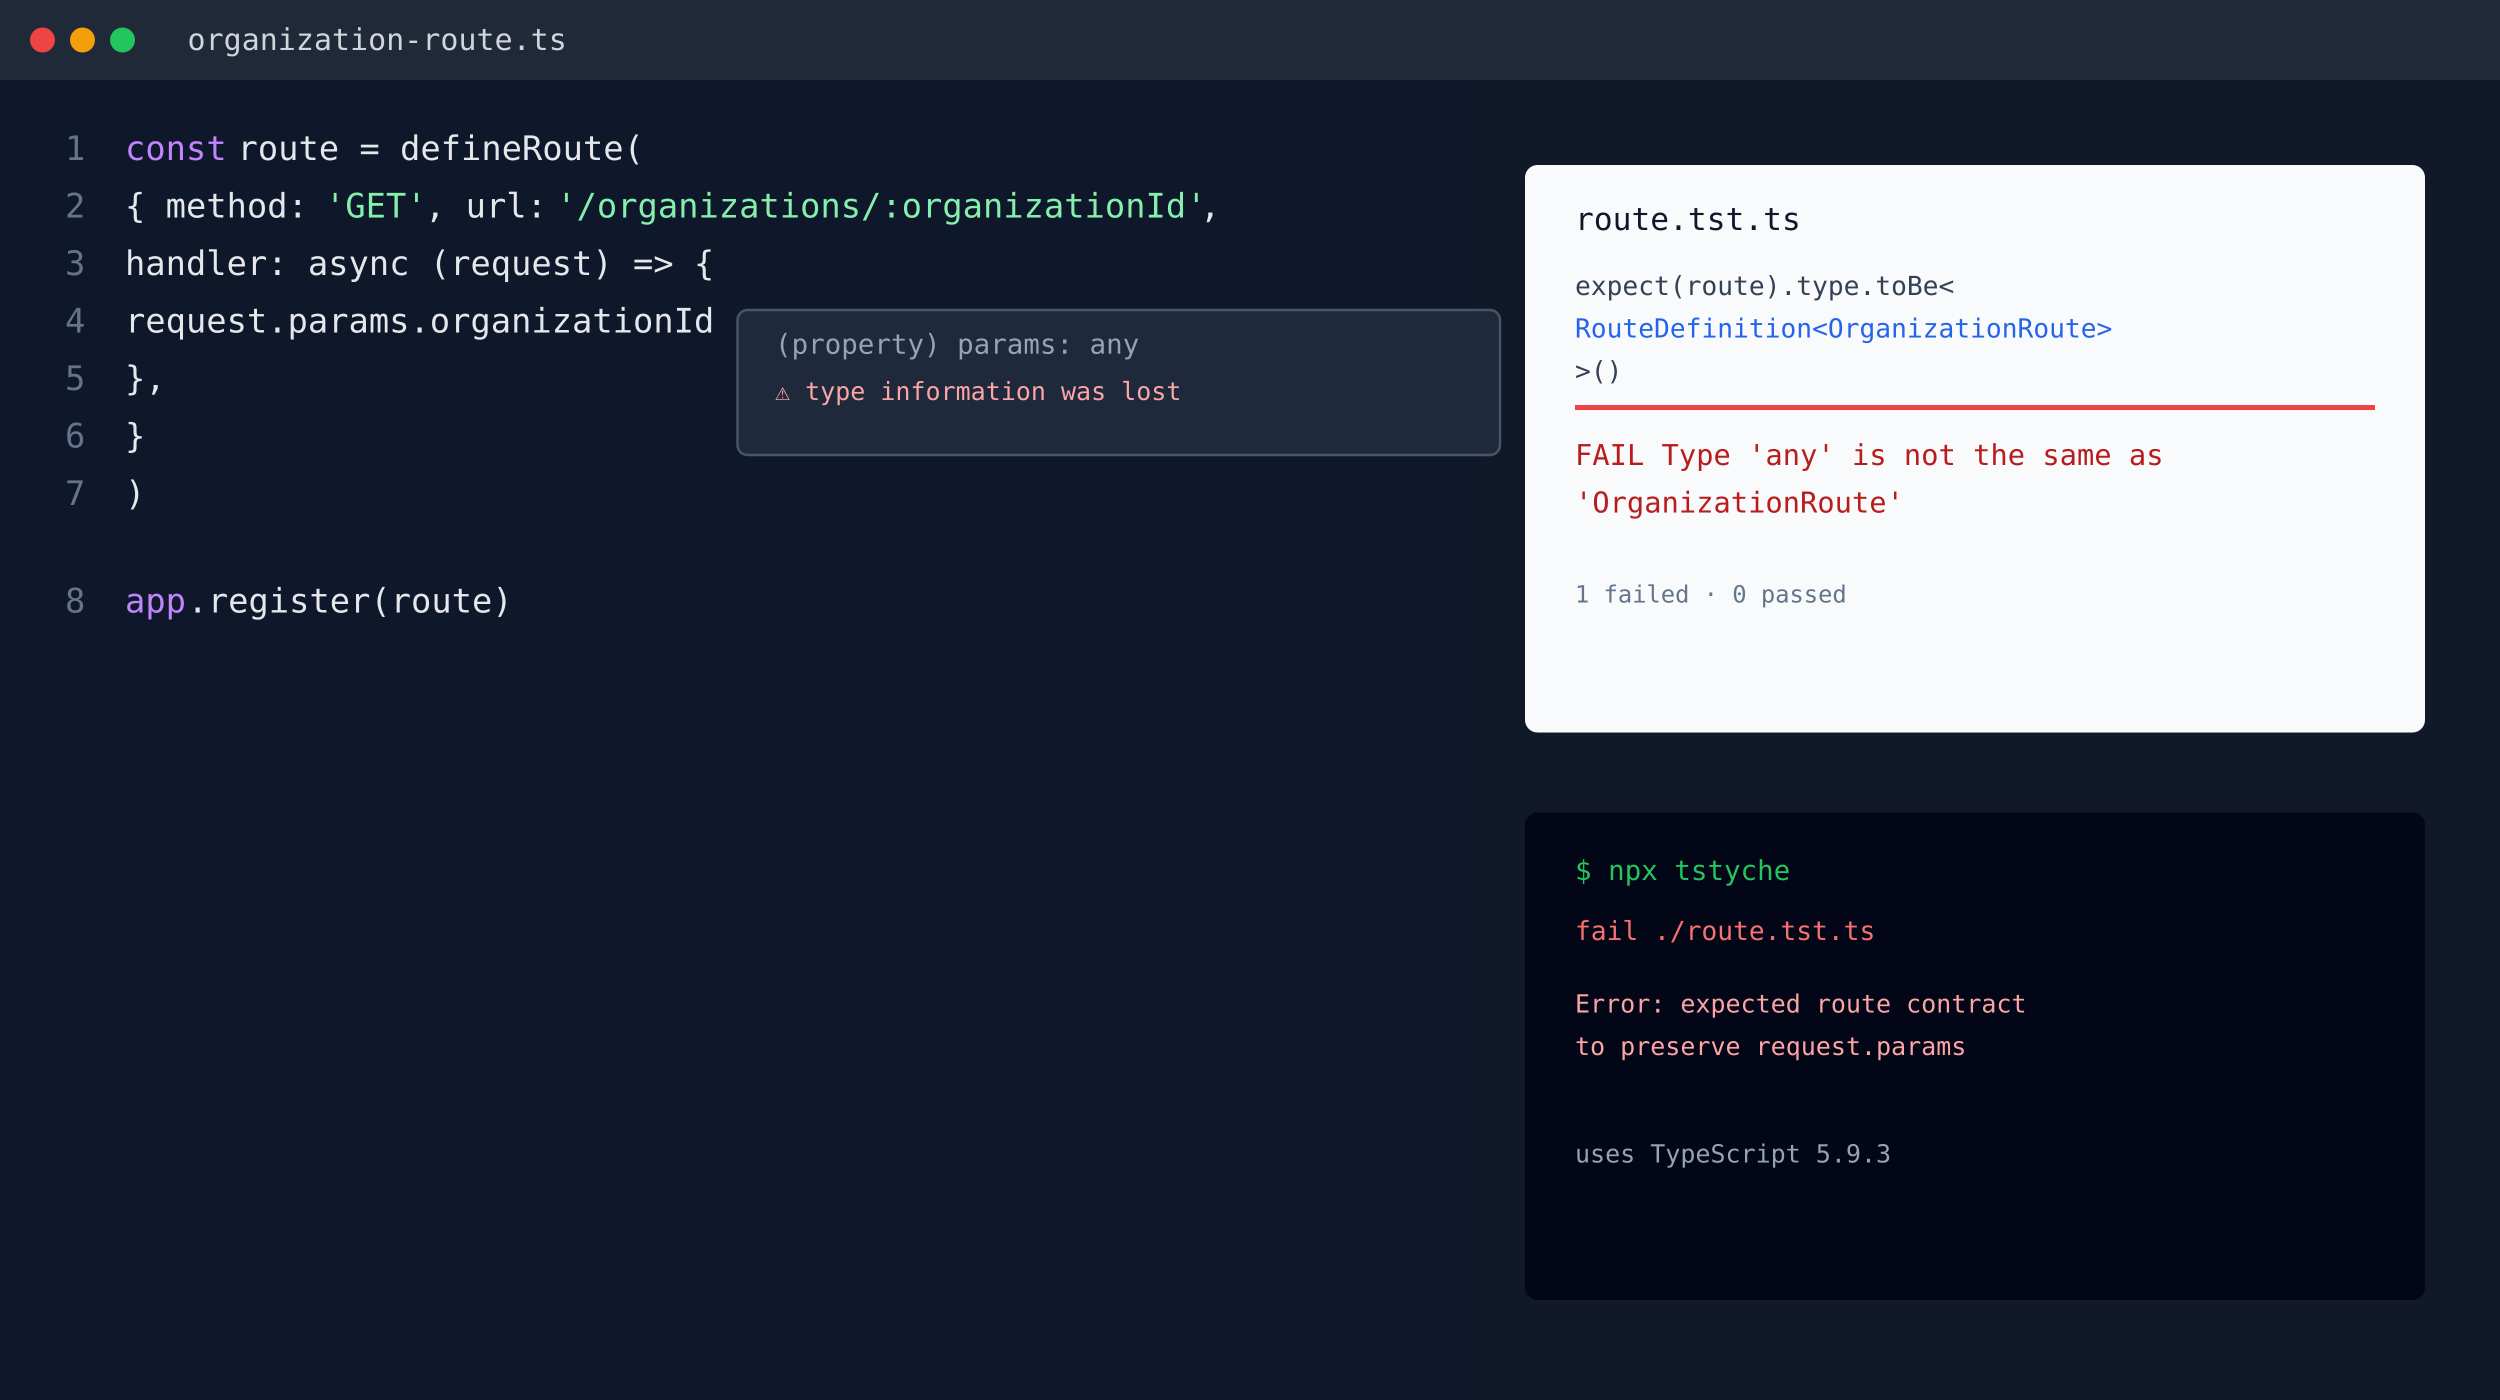
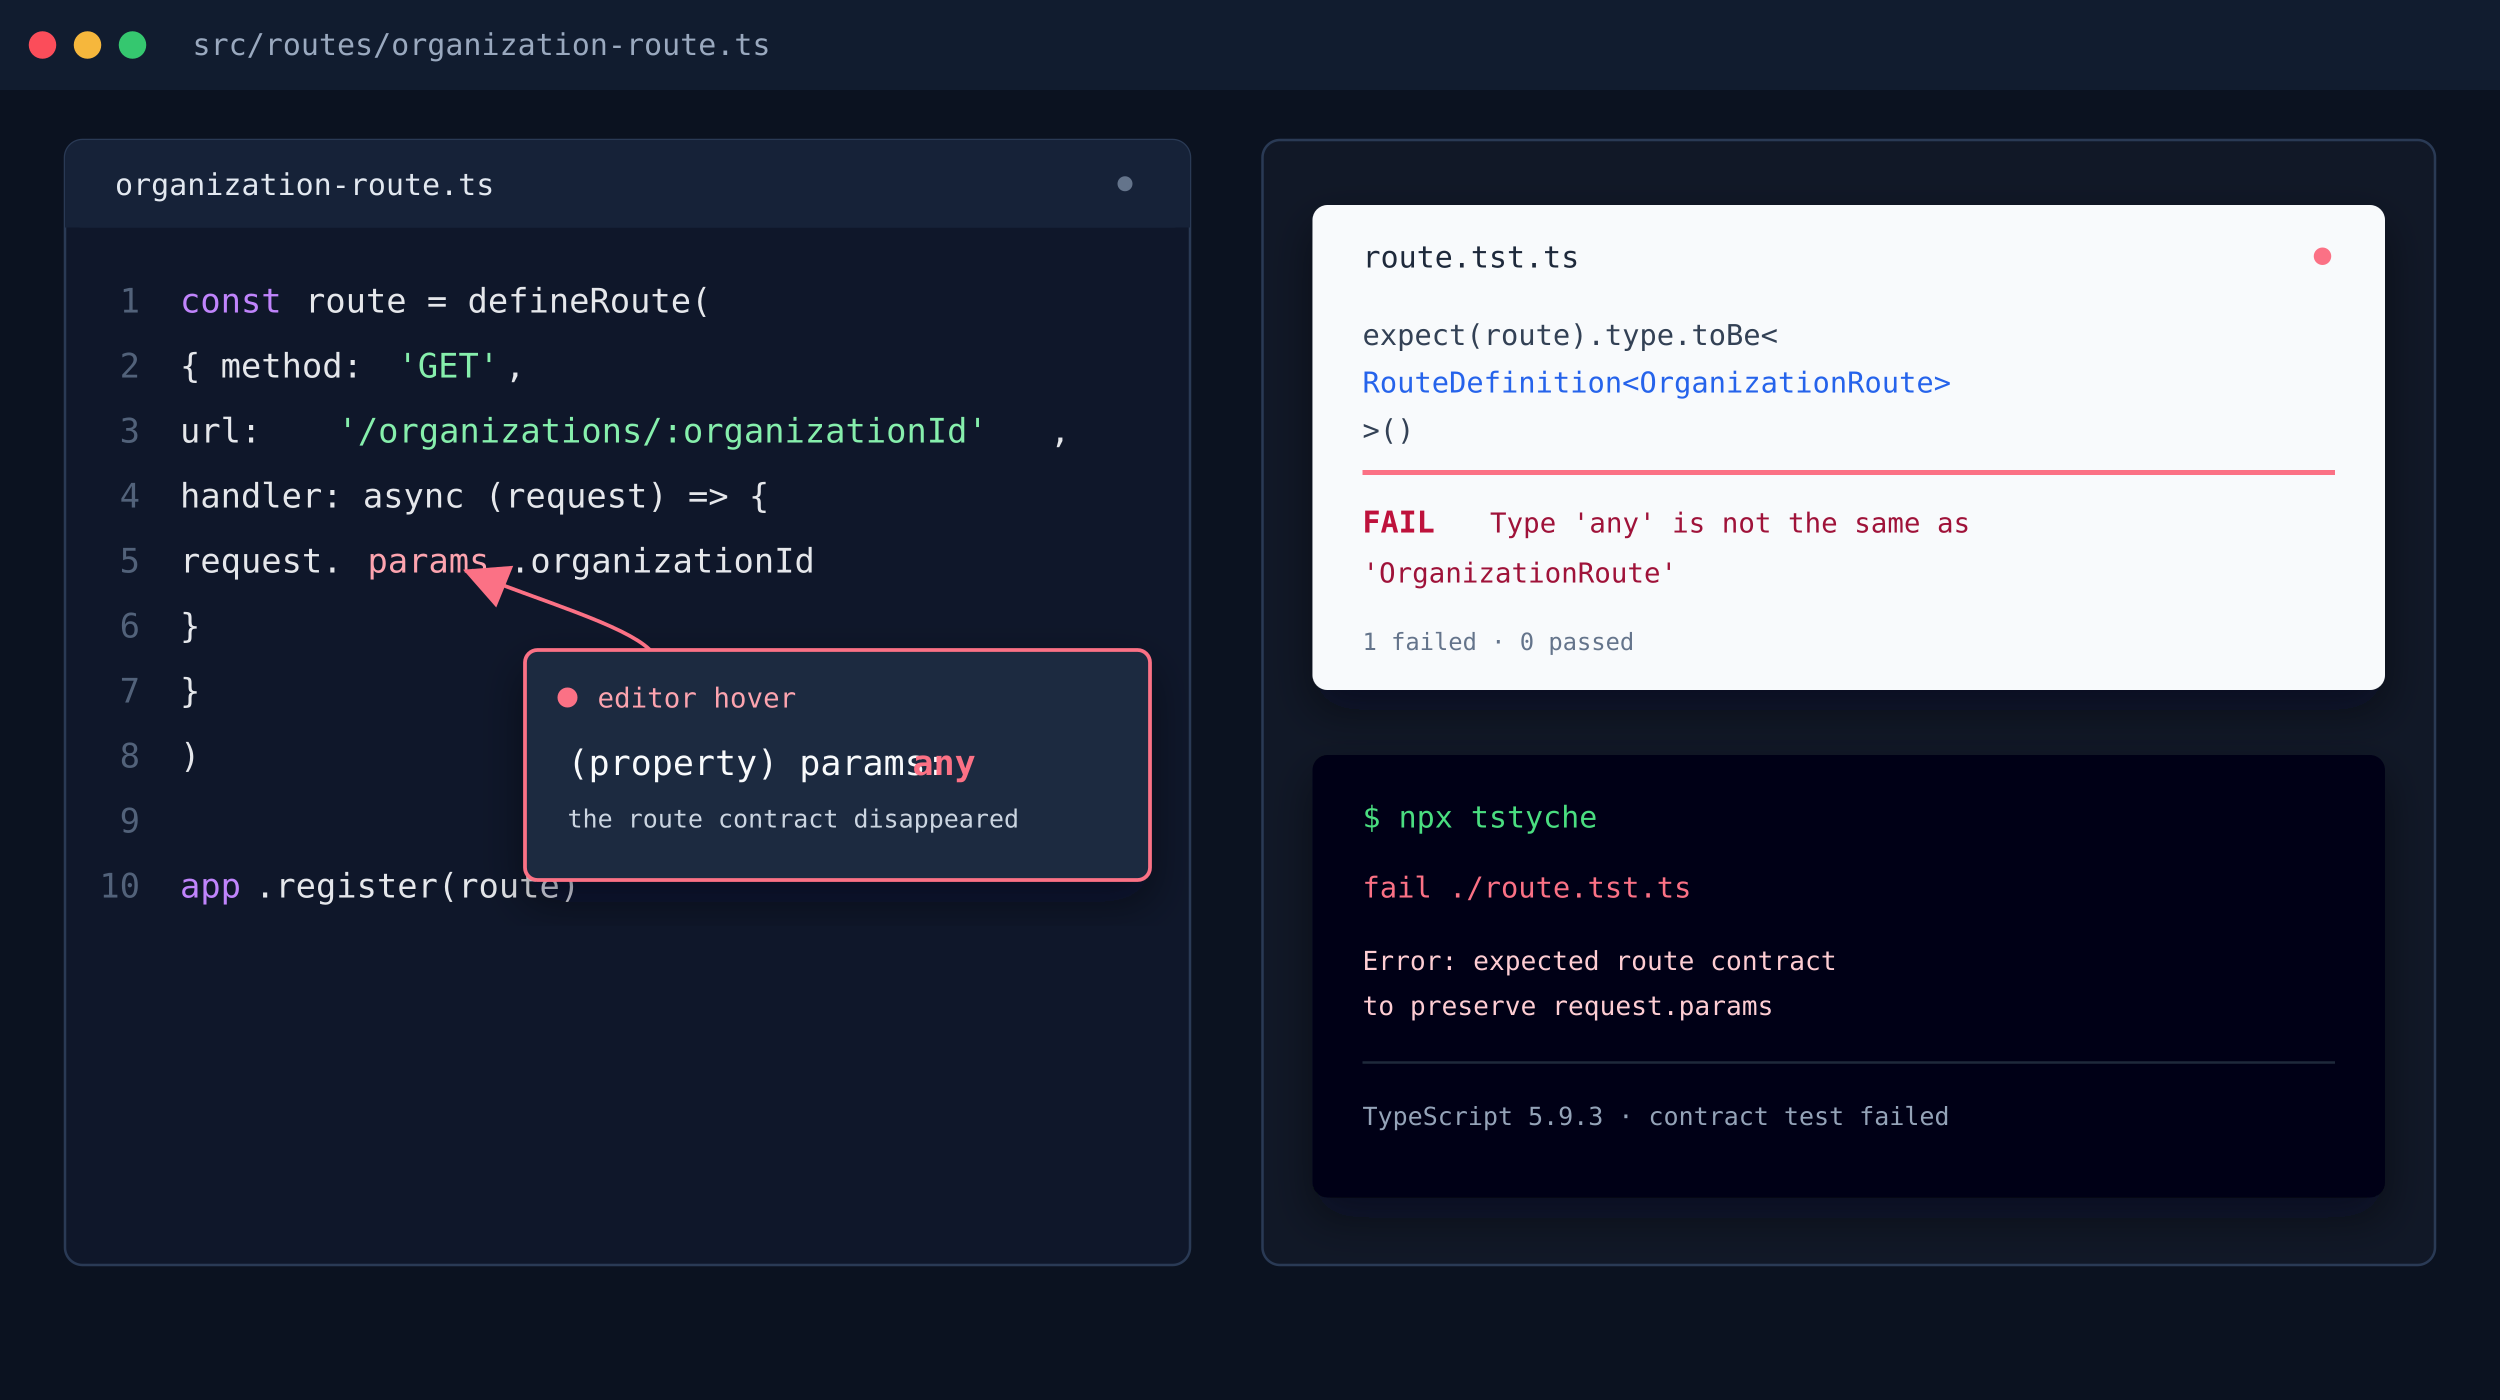
- <svg xmlns="http://www.w3.org/2000/svg" width="2000" height="1120" viewBox="0 0 2000 1120">
-   <rect width="2000" height="1120" fill="#111827" />
-   <rect width="2000" height="64" fill="#1f2937" />
-   <circle cx="34" cy="32" r="10" fill="#ef4444" />
-   <circle cx="66" cy="32" r="10" fill="#f59e0b" />
-   <circle cx="98" cy="32" r="10" fill="#22c55e" />
-   <text x="150" y="40" fill="#d1d5db" font-family="ui-monospace,monospace" font-size="24">organization-route.ts</text>
-   <rect x="0" y="64" width="1180" height="1056" fill="#0f172a" />
-   <rect x="1180" y="64" width="820" height="1056" fill="#111827" />
-   <g font-family="ui-monospace,monospace" font-size="27">
-     <text x="52" y="128" fill="#64748b">1</text>
-     <text x="100" y="128" fill="#c084fc">const</text>
-     <text x="190" y="128" fill="#e5e7eb"> route = defineRoute(</text>
-     <text x="52" y="174" fill="#64748b">2</text>
-     <text x="100" y="174" fill="#e5e7eb">  { method: </text>
-     <text x="260" y="174" fill="#86efac">'GET'</text>
-     <text x="340" y="174" fill="#e5e7eb">, url: </text>
-     <text x="445" y="174" fill="#86efac">'/organizations/:organizationId'</text>
-     <text x="960" y="174" fill="#e5e7eb">,</text>
-     <text x="52" y="220" fill="#64748b">3</text>
-     <text x="100" y="220" fill="#e5e7eb">    handler: async (request) =&gt; {</text>
-     <text x="52" y="266" fill="#64748b">4</text>
-     <text x="100" y="266" fill="#e5e7eb">      request.params.organizationId</text>
-     <text x="52" y="312" fill="#64748b">5</text>
-     <text x="100" y="312" fill="#e5e7eb">    },</text>
-     <text x="52" y="358" fill="#64748b">6</text>
-     <text x="100" y="358" fill="#e5e7eb">  }</text>
-     <text x="52" y="404" fill="#64748b">7</text>
-     <text x="100" y="404" fill="#e5e7eb">)</text>
-     <text x="52" y="490" fill="#64748b">8</text>
-     <text x="100" y="490" fill="#c084fc">app</text>
-     <text x="150" y="490" fill="#e5e7eb">.register(route)</text>
+ <svg xmlns="http://www.w3.org/2000/svg" width="2000" height="1120" viewBox="0 0 2000 1120" role="img" aria-label="A Fastify route editor hover showing any next to a failing TSTyche type assertion">
+   <defs>
+     <filter id="shadow" x="-20%" y="-20%" width="140%" height="140%">
+       <feDropShadow dx="0" dy="16" stdDeviation="18" flood-color="#020617" flood-opacity="0.45" />
+     </filter>
+     <marker id="arrow" markerWidth="12" markerHeight="12" refX="10" refY="6" orient="auto">
+       <path d="M0 0L12 6L0 12Z" fill="#fb7185" />
+     </marker>
+   </defs>
+   <rect width="2000" height="1120" fill="#0b1220" />
+   <rect width="2000" height="72" fill="#111c2f" />
+   <circle cx="34" cy="36" r="11" fill="#fb4d5a" />
+   <circle cx="70" cy="36" r="11" fill="#f6b73c" />
+   <circle cx="106" cy="36" r="11" fill="#35c76f" />
+   <text x="154" y="44" fill="#9aa9bf" font-family="ui-monospace, SFMono-Regular, Menlo, monospace" font-size="24">src/routes/organization-route.ts</text>
+   <rect x="52" y="112" width="900" height="900" rx="14" fill="#0f172a" stroke="#2a3a55" stroke-width="2" />
+   <rect x="52" y="112" width="900" height="70" rx="14" fill="#162238" />
+   <rect x="52" y="168" width="900" height="14" fill="#162238" />
+   <text x="92" y="156" fill="#e2e8f0" font-family="ui-monospace, SFMono-Regular, Menlo, monospace" font-size="24">organization-route.ts</text>
+   <circle cx="900" cy="147" r="6" fill="#64748b" />
+   <g font-family="ui-monospace, SFMono-Regular, Menlo, monospace" font-size="27">
+     <g fill="#52627a" text-anchor="end">
+       <text x="112" y="250">1</text>
+       <text x="112" y="302">2</text>
+       <text x="112" y="354">3</text>
+       <text x="112" y="406">4</text>
+       <text x="112" y="458">5</text>
+       <text x="112" y="510">6</text>
+       <text x="112" y="562">7</text>
+       <text x="112" y="614">8</text>
+       <text x="112" y="666">9</text>
+       <text x="112" y="718">10</text>
+     </g>
+     <text x="144" y="250" fill="#c084fc">const</text>
+     <text x="244" y="250" fill="#e5e7eb"> route = defineRoute(</text>
+     <text x="144" y="302" fill="#e5e7eb">  { method: </text>
+     <text x="318" y="302" fill="#86efac">'GET'</text>
+     <text x="404" y="302" fill="#e5e7eb">,</text>
+     <text x="144" y="354" fill="#e5e7eb">    url: </text>
+     <text x="270" y="354" fill="#86efac">'/organizations/:organizationId'</text>
+     <text x="840" y="354" fill="#e5e7eb">,</text>
+     <text x="144" y="406" fill="#e5e7eb">    handler: async (request) =&gt; {</text>
+     <text x="144" y="458" fill="#e5e7eb">      request.</text>
+     <text x="294" y="458" fill="#fda4af">params</text>
+     <text x="408" y="458" fill="#e5e7eb">.organizationId</text>
+     <text x="144" y="510" fill="#e5e7eb">    }</text>
+     <text x="144" y="562" fill="#e5e7eb">  }</text>
+     <text x="144" y="614" fill="#e5e7eb">)</text>
+     <text x="144" y="718" fill="#c084fc">app</text>
+     <text x="204" y="718" fill="#e5e7eb">.register(route)</text>
  </g>
-   <rect x="590" y="248" width="610" height="116" rx="8" fill="#1e293b" stroke="#475569" stroke-width="2" />
-   <text x="620" y="283" fill="#94a3b8" font-family="ui-monospace,monospace" font-size="22">(property) params: any</text>
-   <text x="620" y="320" fill="#fca5a5" font-family="ui-monospace,monospace" font-size="20">⚠ type information was lost</text>
-   <rect x="1220" y="132" width="720" height="454" rx="10" fill="#f8fafc" />
-   <text x="1260" y="184" fill="#0f172a" font-family="ui-monospace,monospace" font-size="25">route.tst.ts</text>
-   <text x="1260" y="236" fill="#334155" font-family="ui-monospace,monospace" font-size="21">expect(route).type.toBe&lt;</text>
-   <text x="1260" y="270" fill="#2563eb" font-family="ui-monospace,monospace" font-size="21">  RouteDefinition&lt;OrganizationRoute&gt;</text>
-   <text x="1260" y="304" fill="#334155" font-family="ui-monospace,monospace" font-size="21">&gt;()</text>
-   <line x1="1260" y1="326" x2="1900" y2="326" stroke="#ef4444" stroke-width="4" />
-   <text x="1260" y="372" fill="#b91c1c" font-family="ui-monospace,monospace" font-size="23">FAIL  Type 'any' is not the same as</text>
-   <text x="1260" y="410" fill="#b91c1c" font-family="ui-monospace,monospace" font-size="23">       'OrganizationRoute'</text>
-   <text x="1260" y="482" fill="#64748b" font-family="ui-monospace,monospace" font-size="19">1 failed · 0 passed</text>
-   <rect x="1220" y="650" width="720" height="390" rx="10" fill="#020617" />
-   <text x="1260" y="704" fill="#22c55e" font-family="ui-monospace,monospace" font-size="22">$ npx tstyche</text>
-   <text x="1260" y="752" fill="#f87171" font-family="ui-monospace,monospace" font-size="21">fail ./route.tst.ts</text>
-   <text x="1260" y="810" fill="#fca5a5" font-family="ui-monospace,monospace" font-size="20">Error: expected route contract</text>
-   <text x="1260" y="844" fill="#fca5a5" font-family="ui-monospace,monospace" font-size="20">to preserve request.params</text>
-   <text x="1260" y="930" fill="#94a3b8" font-family="ui-monospace,monospace" font-size="20">uses TypeScript 5.9.3</text>
+   <rect x="420" y="520" width="500" height="184" rx="10" fill="#1b2940" stroke="#fb7185" stroke-width="3" filter="url(#shadow)" />
+   <circle cx="454" cy="558" r="8" fill="#fb7185" />
+   <text x="478" y="566" fill="#fda4af" font-family="ui-monospace, SFMono-Regular, Menlo, monospace" font-size="22">editor hover</text>
+   <text x="454" y="620" fill="#f8fafc" font-family="ui-monospace, SFMono-Regular, Menlo, monospace" font-size="28">(property) params: </text>
+   <text x="730" y="620" fill="#fb7185" font-family="ui-monospace, SFMono-Regular, Menlo, monospace" font-size="28" font-weight="700">any</text>
+   <text x="454" y="662" fill="#cbd5e1" font-family="ui-monospace, SFMono-Regular, Menlo, monospace" font-size="20">the route contract disappeared</text>
+   <path d="M520 520C500 500 430 480 376 458" fill="none" stroke="#fb7185" stroke-width="3" marker-end="url(#arrow)" />
+   <rect x="1010" y="112" width="938" height="900" rx="14" fill="#111827" stroke="#2a3a55" stroke-width="2" />
+   <rect x="1050" y="164" width="858" height="388" rx="12" fill="#f8fafc" filter="url(#shadow)" />
+   <text x="1090" y="214" fill="#1e293b" font-family="ui-monospace, SFMono-Regular, Menlo, monospace" font-size="24">route.tst.ts</text>
+   <circle cx="1858" cy="205" r="7" fill="#fb7185" />
+   <g font-family="ui-monospace, SFMono-Regular, Menlo, monospace" font-size="23">
+     <text x="1090" y="276" fill="#334155">expect(route).type.toBe&lt;</text>
+     <text x="1090" y="314" fill="#2563eb">  RouteDefinition&lt;OrganizationRoute&gt;</text>
+     <text x="1090" y="352" fill="#334155">&gt;()</text>
+   </g>
+   <line x1="1090" y1="378" x2="1868" y2="378" stroke="#fb7185" stroke-width="4" />
+   <text x="1090" y="426" fill="#be123c" font-family="ui-monospace, SFMono-Regular, Menlo, monospace" font-size="24" font-weight="700">FAIL</text>
+   <text x="1192" y="426" fill="#9f1239" font-family="ui-monospace, SFMono-Regular, Menlo, monospace" font-size="22">Type 'any' is not the same as</text>
+   <text x="1090" y="466" fill="#9f1239" font-family="ui-monospace, SFMono-Regular, Menlo, monospace" font-size="22">      'OrganizationRoute'</text>
+   <text x="1090" y="520" fill="#64748b" font-family="ui-monospace, SFMono-Regular, Menlo, monospace" font-size="19">1 failed  ·  0 passed</text>
+   <rect x="1050" y="604" width="858" height="354" rx="12" fill="#020617" filter="url(#shadow)" />
+   <text x="1090" y="662" fill="#4ade80" font-family="ui-monospace, SFMono-Regular, Menlo, monospace" font-size="24">$ npx tstyche</text>
+   <text x="1090" y="718" fill="#fb7185" font-family="ui-monospace, SFMono-Regular, Menlo, monospace" font-size="23">fail ./route.tst.ts</text>
+   <text x="1090" y="776" fill="#fecdd3" font-family="ui-monospace, SFMono-Regular, Menlo, monospace" font-size="21">Error: expected route contract</text>
+   <text x="1090" y="812" fill="#fecdd3" font-family="ui-monospace, SFMono-Regular, Menlo, monospace" font-size="21">to preserve request.params</text>
+   <line x1="1090" y1="850" x2="1868" y2="850" stroke="#1e293b" stroke-width="2" />
+   <text x="1090" y="900" fill="#94a3b8" font-family="ui-monospace, SFMono-Regular, Menlo, monospace" font-size="20">TypeScript 5.9.3  ·  contract test failed</text>
</svg>
